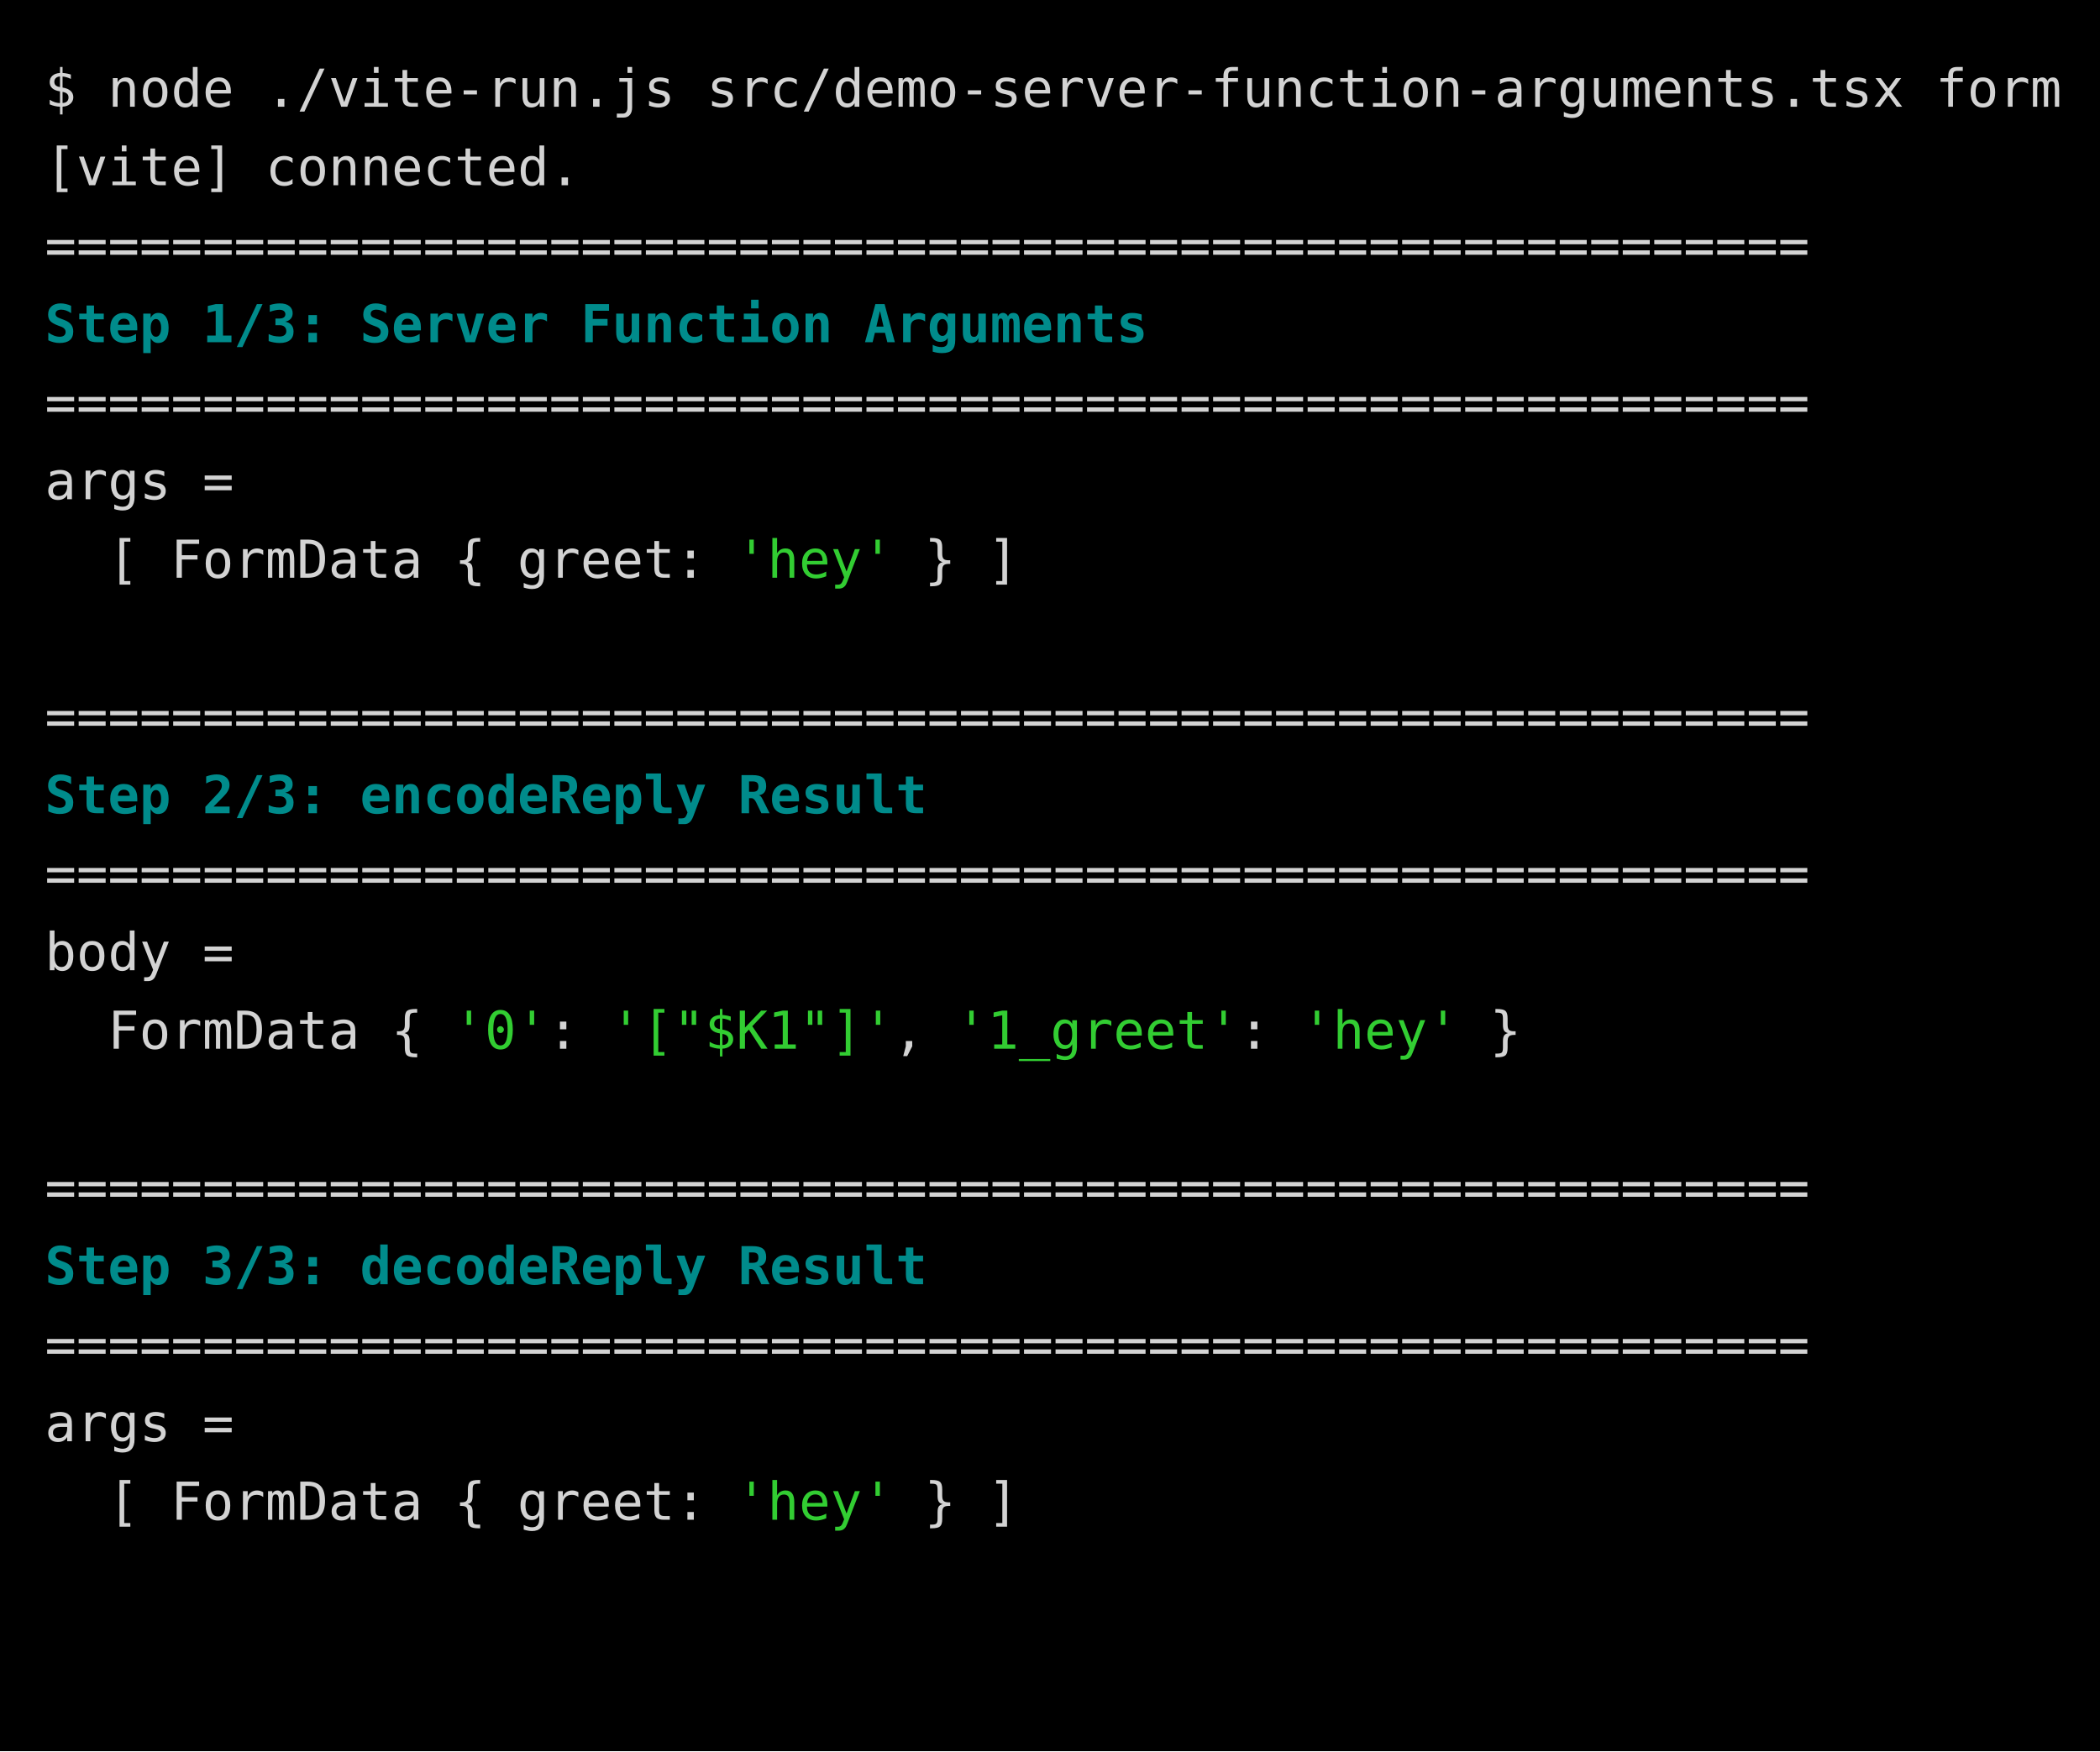
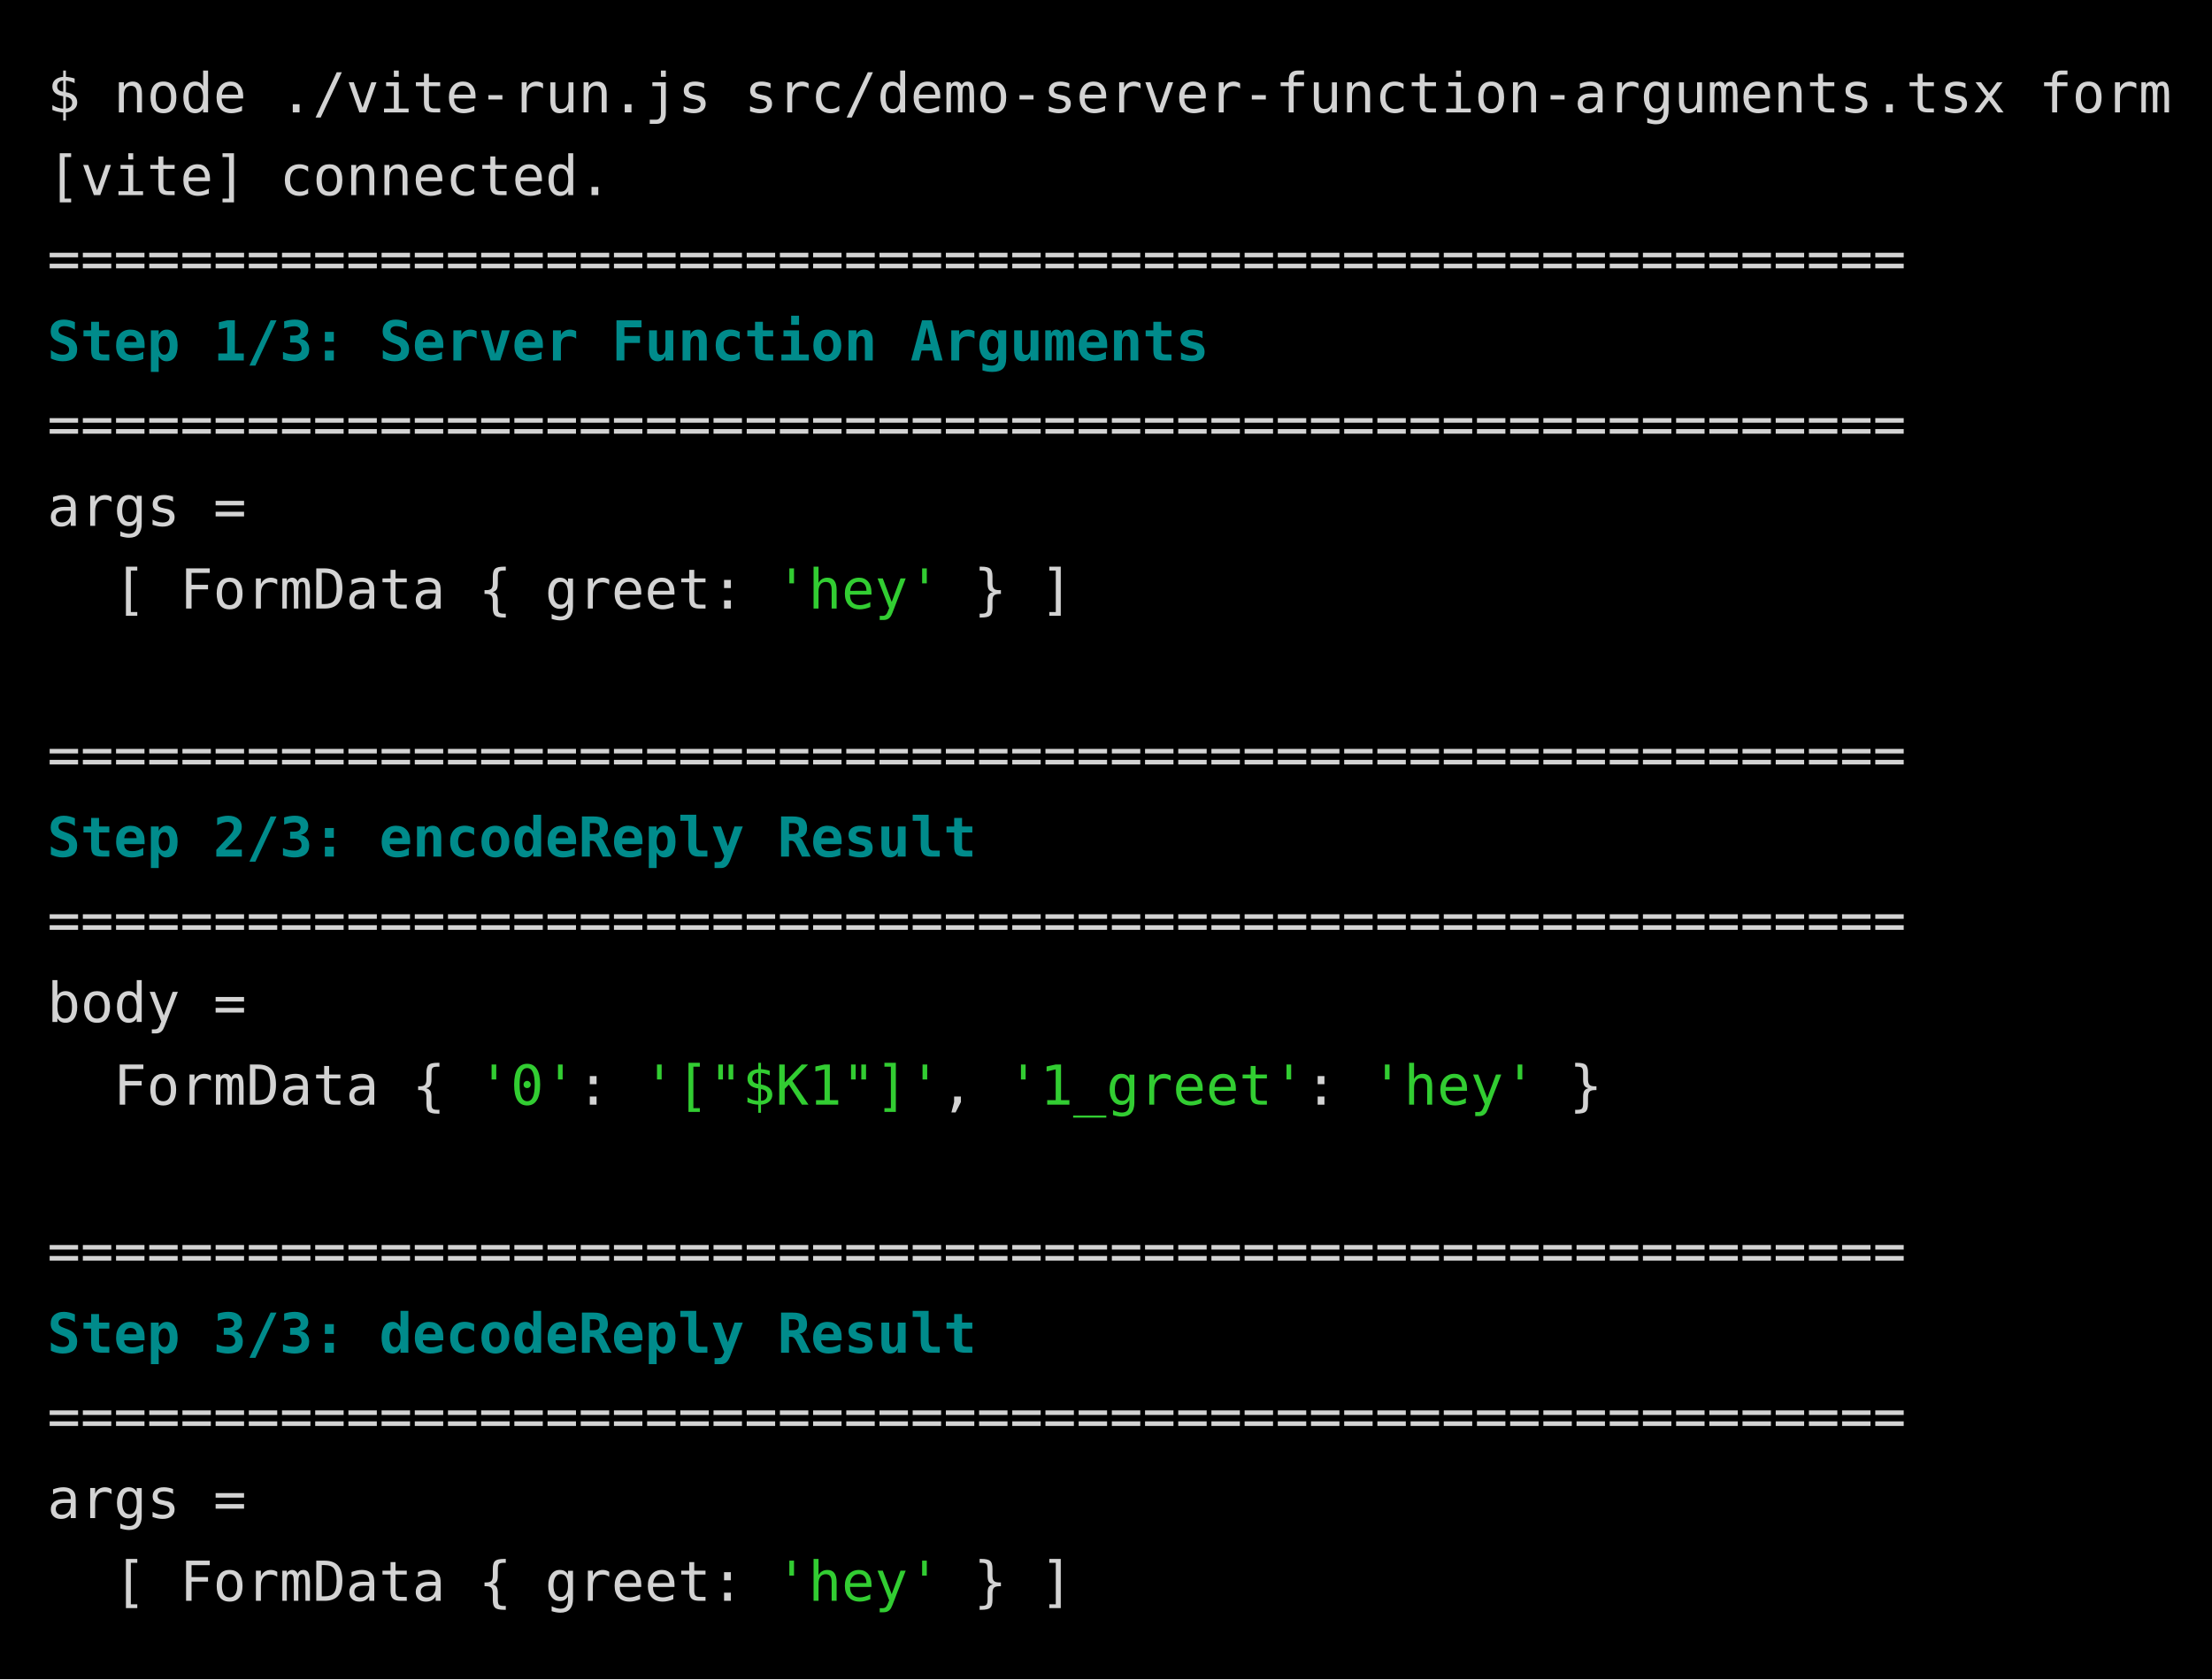
- <svg xmlns="http://www.w3.org/2000/svg" viewBox="0, 0, 561.69, 468.45" font-family="Roboto Mono, Menlo, monospace" font-size="14">
+ <svg xmlns="http://www.w3.org/2000/svg" viewBox="0, 0, 561.69, 426.45" font-family="Roboto Mono, Menlo, monospace" font-size="14">
  <g fill="#D3D3D3">
-     <rect x="0" y="0" width="561.69" height="468.45" fill="#000000" />
+     <rect x="0" y="0" width="561.69" height="426.45" fill="#000000" />
    <text x="12" y="28.55">$ node ./vite-run.js src/demo-server-function-arguments.tsx form</text>
    <text x="12" y="49.55">[vite] connected.</text>
    <text x="12" y="70.55">========================================================</text>
    <text x="12" y="91.55" font-weight="bold" fill="#008B8B">Step 1/3: Server Function Arguments</text>
    <text x="12" y="112.55">========================================================</text>
    <text x="12" y="133.55">args =</text>
    <text x="28.8" y="154.55">  [ FormData { greet: </text>
    <text x="196.83" y="154.55" fill="#32CD32">'hey'</text>
    <text x="247.24" y="154.55"> } ]</text>
    <text x="12" y="196.55">========================================================</text>
    <text x="12" y="217.55" font-weight="bold" fill="#008B8B">Step 2/3: encodeReply Result</text>
    <text x="12" y="238.55">========================================================</text>
    <text x="12" y="259.55">body =</text>
    <text x="28.8" y="280.55">  FormData { </text>
    <text x="121.22" y="280.55" fill="#32CD32">'0'</text>
    <text x="146.42" y="280.55">: </text>
    <text x="163.22" y="280.55" fill="#32CD32">'["$K1"]'</text>
    <text x="238.84" y="280.55">, </text>
    <text x="255.64" y="280.55" fill="#32CD32">'1_greet'</text>
    <text x="331.25" y="280.55">: </text>
    <text x="348.05" y="280.55" fill="#32CD32">'hey'</text>
    <text x="398.46" y="280.55"> }</text>
    <text x="12" y="322.55">========================================================</text>
    <text x="12" y="343.55" font-weight="bold" fill="#008B8B">Step 3/3: decodeReply Result</text>
    <text x="12" y="364.55">========================================================</text>
    <text x="12" y="385.55">args =</text>
    <text x="28.8" y="406.55">  [ FormData { greet: </text>
    <text x="196.83" y="406.55" fill="#32CD32">'hey'</text>
    <text x="247.24" y="406.55"> } ]</text>
  </g>
</svg>
